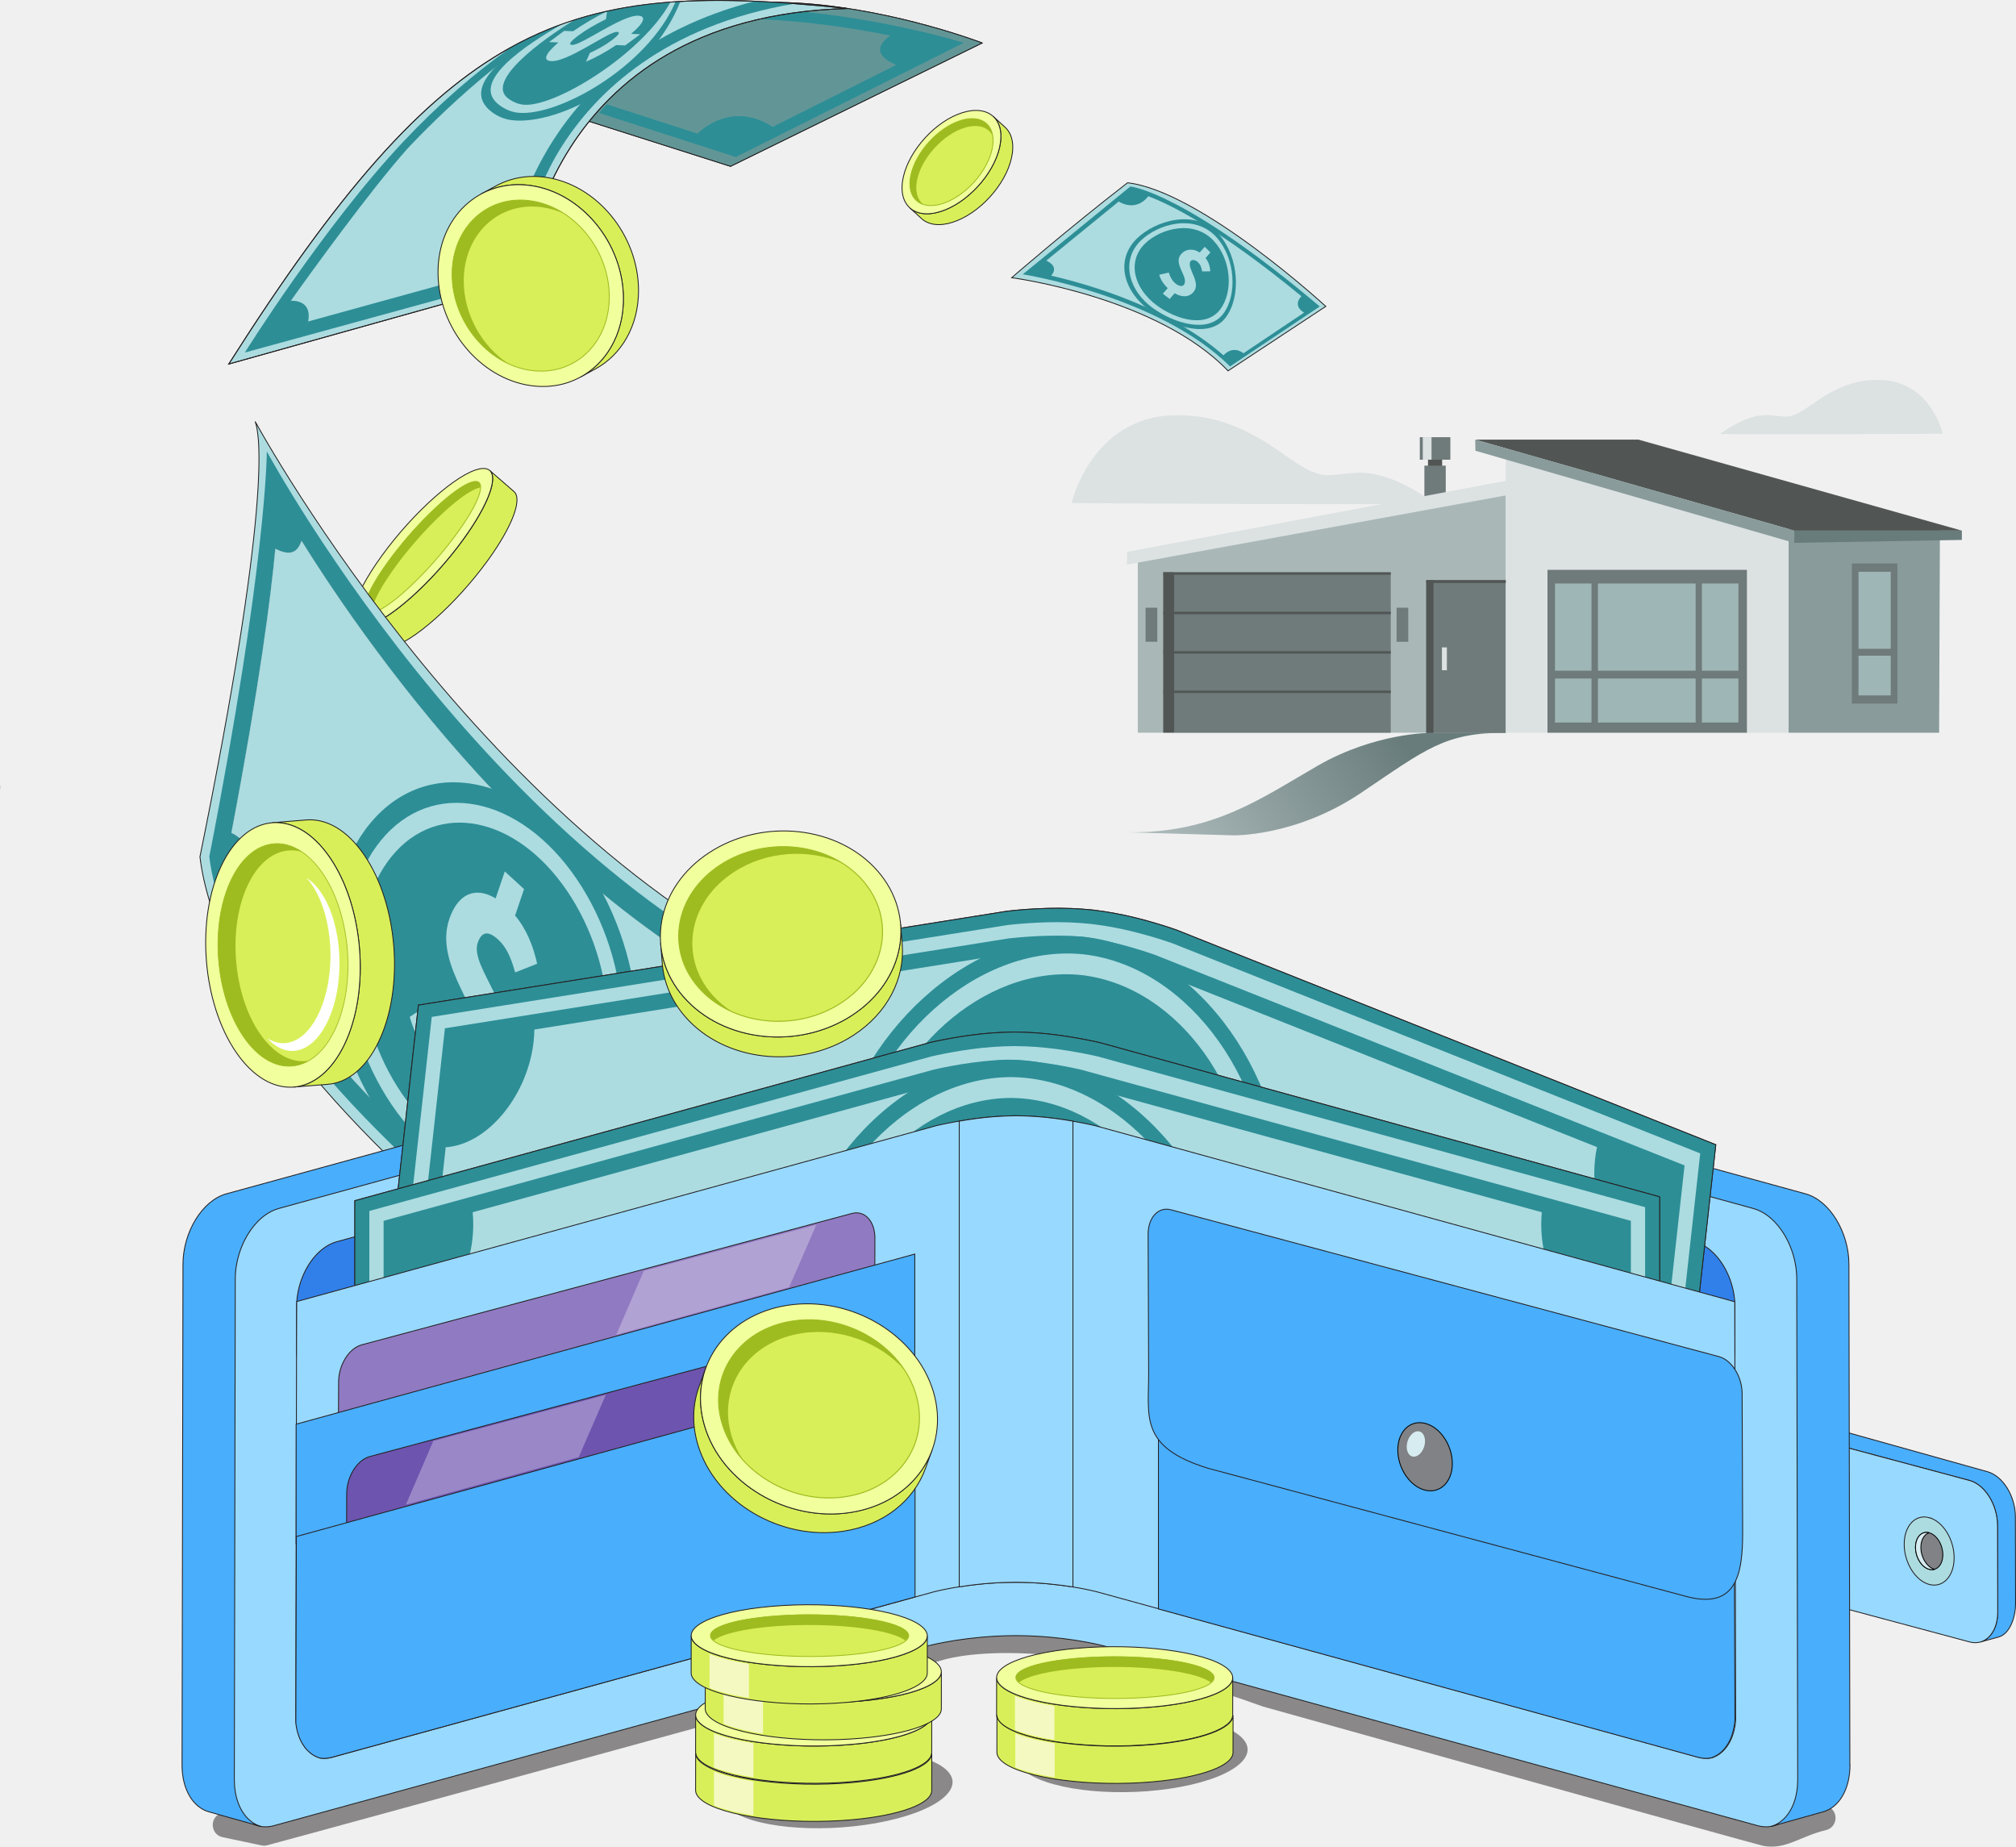
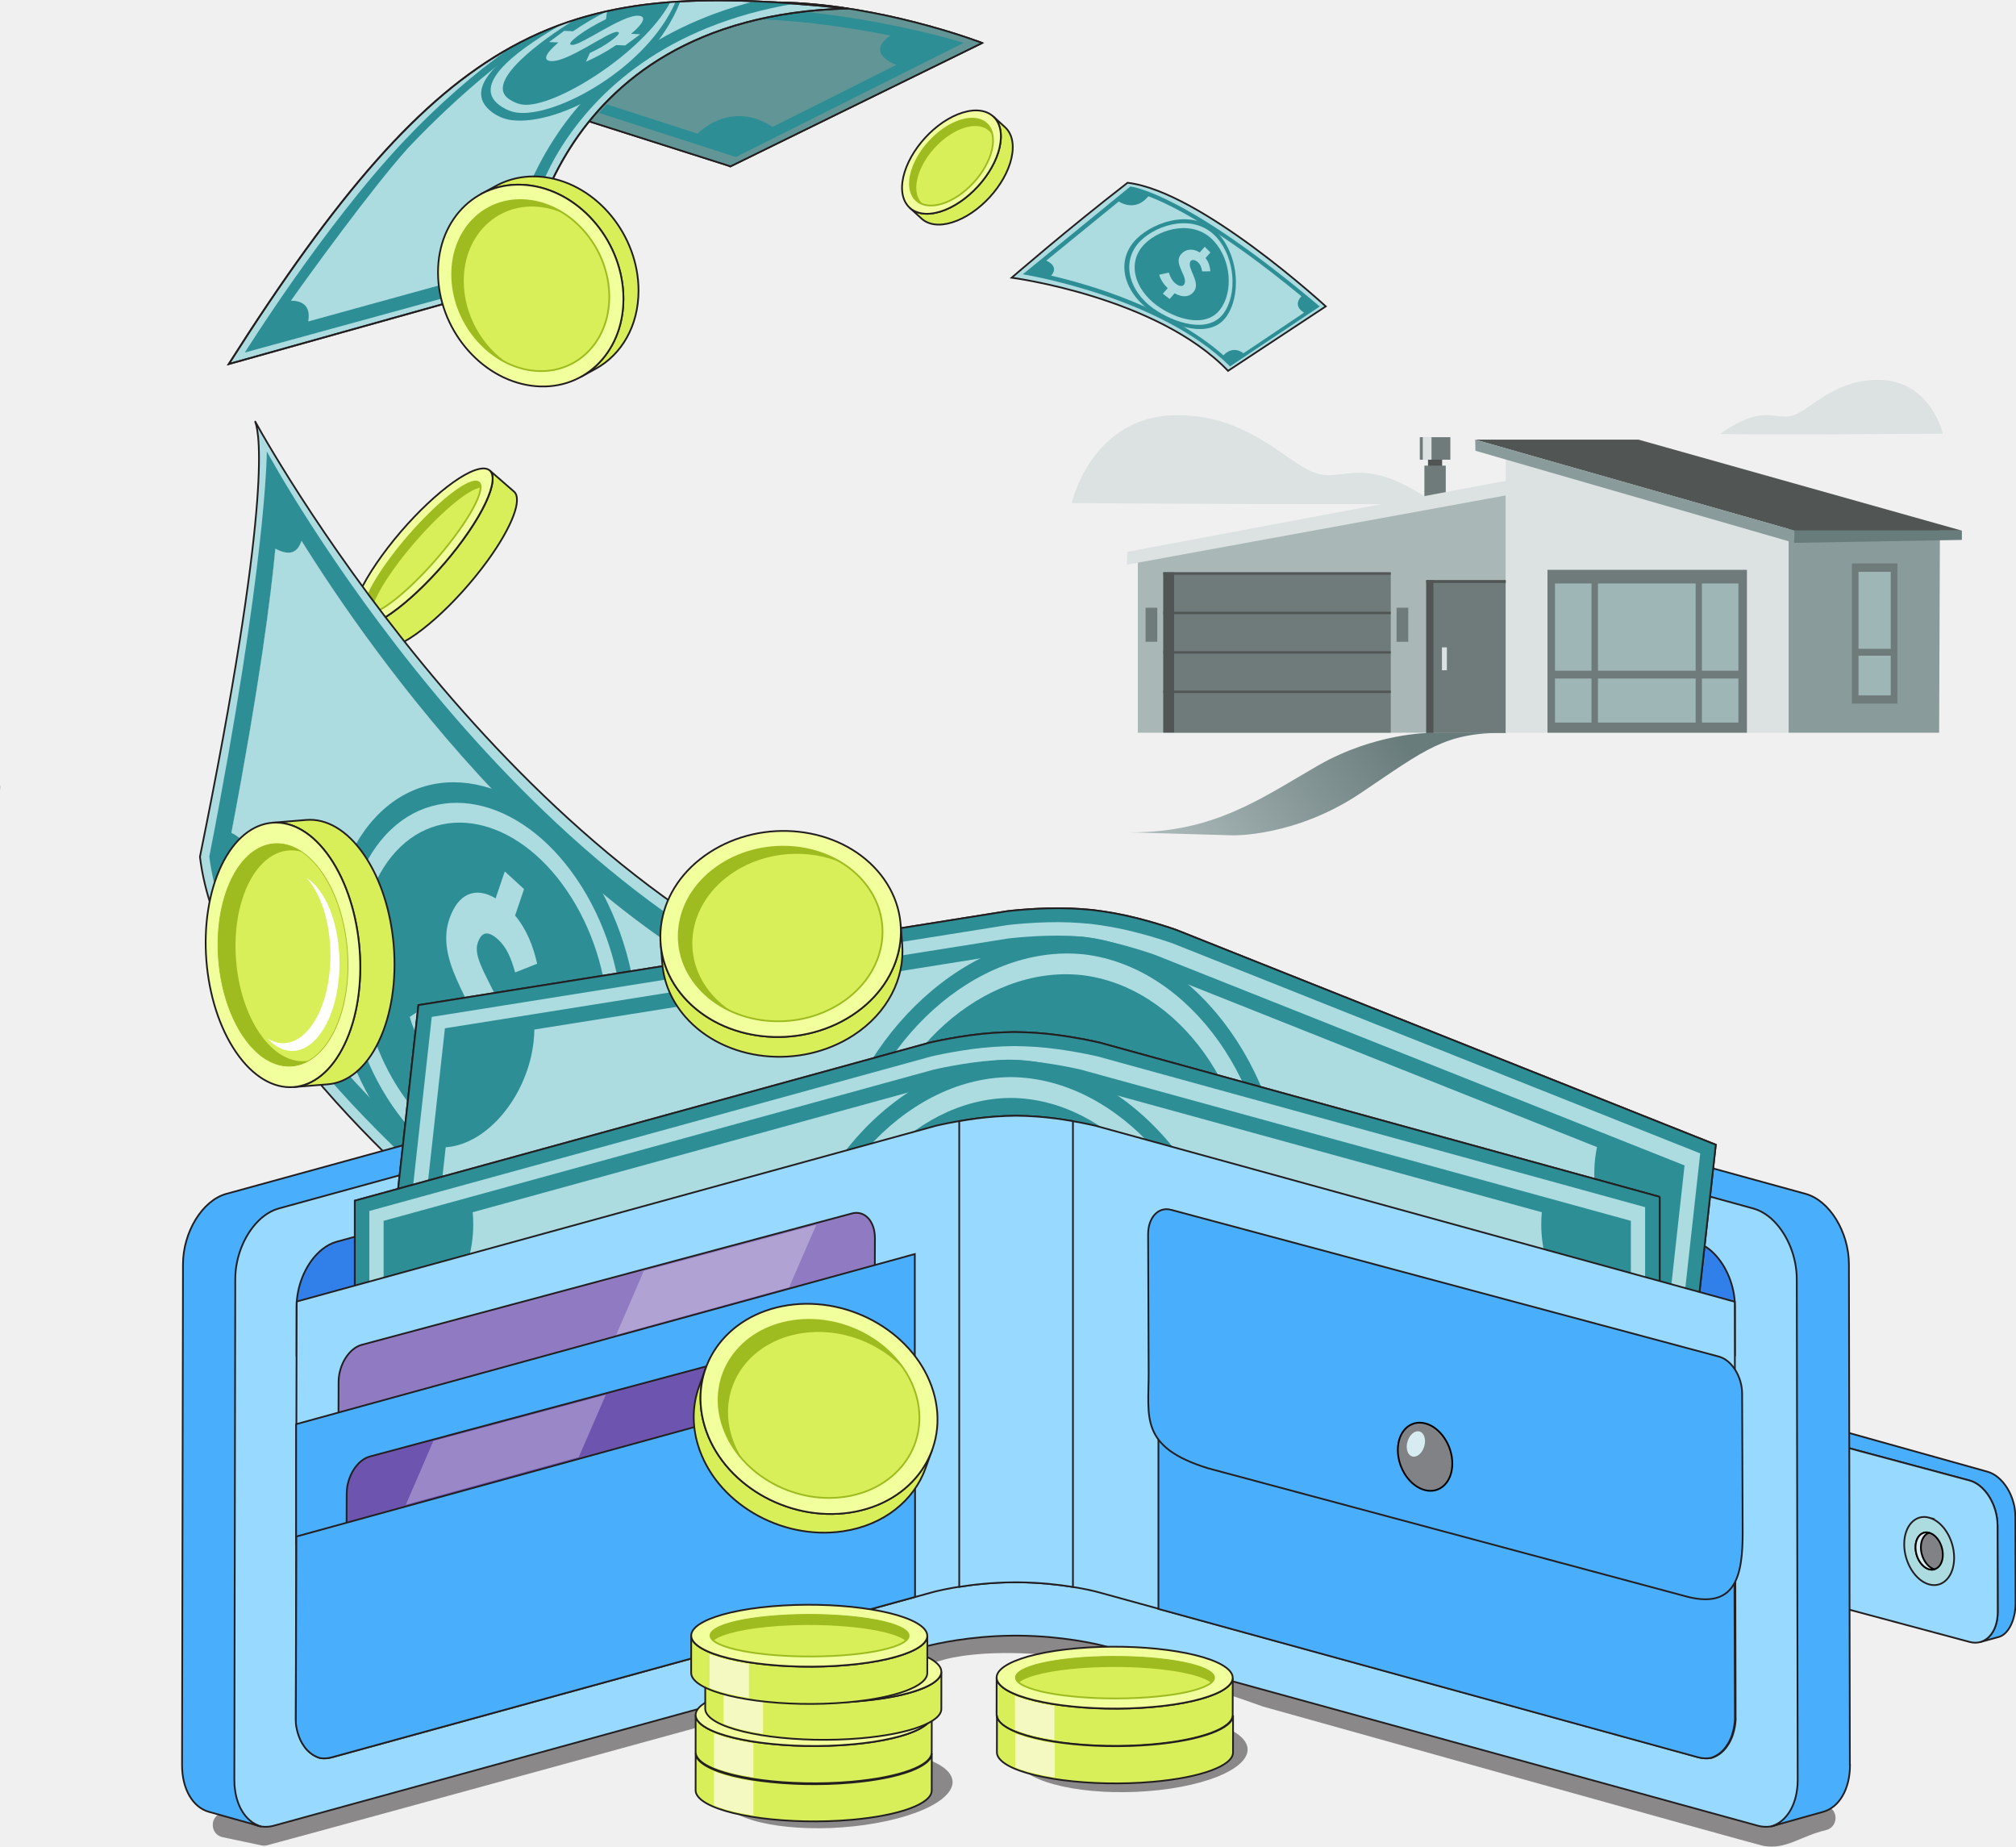
<svg xmlns="http://www.w3.org/2000/svg" id="Layer_2" data-name="Layer 2" viewBox="0 0 1166.87 1068.64">
  <defs>
    <style>
      .cls-1, .cls-2 {
        fill: none;
      }

      .cls-3 {
        fill: url(#linear-gradient);
      }

      .cls-4 {
-         stroke-width: .58px;
+         stroke-width: 1px;
      }

      .cls-4, .cls-5, .cls-6, .cls-7, .cls-8, .cls-9, .cls-10, .cls-11, .cls-12, .cls-13, .cls-14, .cls-15, .cls-2 {
        stroke-miterlimit: 10;
      }

      .cls-4, .cls-12, .cls-13, .cls-15 {
        fill: #d9ef59;
      }

      .cls-4, .cls-13, .cls-15 {
        stroke: #9ebc20;
      }

      .cls-16 {
        fill: #697c7c;
      }

      .cls-17 {
        fill: #f4f9c2;
      }

      .cls-18, .cls-19 {
        fill: #fff;
      }

      .cls-20 {
        fill: #9fb6b7;
      }

      .cls-21 {
        fill: #9ebc20;
      }

      .cls-22 {
        fill: #a9b7b7;
      }

      .cls-23, .cls-14 {
        fill: #acdce0;
      }

      .cls-24, .cls-25 {
        fill: #d7ecf1;
      }

      .cls-26 {
        fill: #dce1e2;
      }

      .cls-27 {
        fill: #6f7a7a;
      }

      .cls-28 {
        fill: #899b9b;
      }

      .cls-29 {
        fill: #6d6e71;
      }

      .cls-30 {
        fill: #2c2c35;
      }

      .cls-31, .cls-32 {
        fill: #4a7379;
      }

      .cls-33 {
        fill: #2d8e96;
      }

      .cls-34 {
        fill: #515654;
      }

      .cls-35 {
        fill: #5479d6;
      }

      .cls-5 {
        fill: #f1ff9c;
      }

      .cls-5, .cls-6, .cls-7, .cls-8, .cls-9, .cls-10, .cls-11, .cls-12, .cls-13, .cls-14, .cls-36, .cls-25, .cls-2 {
-         stroke-width: .5px;
+         stroke-width: 1px;
      }

      .cls-5, .cls-6, .cls-7, .cls-8, .cls-9, .cls-10, .cls-11, .cls-12, .cls-14, .cls-2 {
        stroke: #231f20;
      }

      .cls-6 {
        fill: #98d9ff;
      }

      .cls-7 {
        fill: #6d54af;
      }

      .cls-8 {
        fill: #629696;
      }

      .cls-9 {
        fill: #3180e9;
      }

      .cls-10 {
        fill: #907ac2;
      }

      .cls-11 {
        fill: #49aefc;
      }

      .cls-32 {
-         stroke-width: .44px;
+         stroke-width: 1px;
      }

      .cls-32, .cls-36, .cls-25 {
        stroke: #000;
        stroke-linejoin: round;
      }

      .cls-36 {
        fill: #808285;
      }

      .cls-15 {
        stroke-width: .42px;
      }

      .cls-37 {
        fill: #231f20;
        opacity: .5;
      }

      .cls-19 {
        opacity: .3;
      }
    </style>
    <linearGradient id="linear-gradient" x1="720.42" y1="353.07" x2="897.36" y2="227.99" gradientTransform="translate(-21.33 128.26) rotate(1.64)" gradientUnits="userSpaceOnUse">
      <stop offset="0" stop-color="#a9b7b7" />
      <stop offset=".66" stop-color="#697c7c" />
    </linearGradient>
  </defs>
  <g id="hero">
    <path class="cls-30" d="m.25,456.88c0,.09,0,.17-.01.26l-.24-2.99c.16.89.25,1.8.25,2.73Z" />
    <path class="cls-30" d="m.25,457.22h-.01s.01-.05,0-.08v.08Z" />
  </g>
  <g id="fee">
    <path class="cls-26" d="m830.62,291.13c2.24,1.44-210.31,0-210.31,0,0,0,10.27-46.02,54.38-50.58,26.05-1.9,45.9,6.38,68.45,22.44,22.44,15.97,23.2,11.79,41.45,10.65,18.25-1.14,35.37,10.65,46.02,17.49Z" />
    <path class="cls-26" d="m995.65,250.98c-1.37.88,128.84,0,128.84,0,0,0-6.29-28.19-33.32-30.99-15.96-1.16-28.12,3.91-41.94,13.75-13.75,9.79-14.21,7.22-25.4,6.52s-21.67,6.52-28.19,10.72Z" />
    <rect class="cls-34" x="826.54" y="262.21" width="8.18" height="7.65" />
    <polygon class="cls-22" points="658.56 424.03 871.56 424.03 871.56 282.33 658.56 320.23 658.56 424.03" />
    <rect class="cls-27" x="824.45" y="269.46" width="12.36" height="23.15" />
    <rect class="cls-27" x="673.34" y="331.21" width="131.63" height="92.81" />
    <rect class="cls-27" x="825.53" y="335.73" width="46.03" height="88.45" />
    <polygon class="cls-26" points="652.46 319.35 652.22 326.77 877.66 285.58 877.9 277.06 652.46 319.35" />
    <polygon class="cls-26" points="1035.26 424.03 1035.26 301.15 871.56 259.21 871.56 424.03 1035.26 424.03" />
    <polygon class="cls-28" points="1035.26 424.03 1122.38 424.03 1122.84 304.63 1035.26 301.15 1035.26 424.03" />
    <polygon class="cls-34" points="853.85 254.41 1038.61 307.07 1135.54 307.07 948.38 254.41 853.85 254.41" />
    <rect class="cls-27" x="1071.88" y="326.08" width="26.33" height="81.09" />
    <rect class="cls-20" x="1075.71" y="330.89" width="18.67" height="44.58" />
    <rect class="cls-20" x="1075.71" y="379.45" width="18.67" height="22.97" />
    <rect class="cls-27" x="895.69" y="329.77" width="115.44" height="94.26" />
    <rect class="cls-20" x="900.03" y="337.66" width="21.14" height="50.47" />
    <rect class="cls-20" x="900.03" y="392.64" width="21.14" height="25.5" />
    <rect class="cls-20" x="985.07" y="337.66" width="21.14" height="50.47" />
    <rect class="cls-20" x="985.07" y="392.64" width="21.14" height="25.5" />
    <rect class="cls-20" x="924.91" y="337.66" width="56.54" height="50.47" />
    <rect class="cls-20" x="924.91" y="392.64" width="56.54" height="25.5" />
    <rect class="cls-27" x="821.79" y="253" width="17.68" height="13.03" />
    <rect class="cls-27" x="808.35" y="351.69" width="6.75" height="19.69" />
    <rect class="cls-27" x="663.08" y="351.69" width="6.75" height="19.69" />
    <polygon class="cls-28" points="853.85 254.41 853.99 260.85 1038.47 314.15 1038.61 307.07 853.85 254.41" />
    <polygon class="cls-16" points="1135.54 307.07 1135.54 312.45 1038.47 314.15 1038.61 307.07 1135.54 307.07" />
    <rect class="cls-34" x="825.53" y="335.73" width="4.16" height="88.42" />
    <rect class="cls-34" x="825.53" y="335.73" width="46.03" height="1.62" />
    <rect class="cls-26" x="834.6" y="374.63" width="2.86" height="13.24" />
    <rect class="cls-34" x="673.34" y="331.21" width="6.23" height="92.64" />
    <rect class="cls-34" x="673.34" y="376.83" width="131.63" height="1.4" />
    <rect class="cls-34" x="673.34" y="331.21" width="131.63" height="1.4" />
    <rect class="cls-34" x="673.34" y="399.64" width="131.63" height="1.4" />
    <rect class="cls-34" x="673.34" y="354.02" width="131.63" height="1.4" />
    <rect class="cls-26" x="823.51" y="253" width="5.06" height="13.03" />
    <path class="cls-3" d="m871.56,424.02l-44.11.13s-31.68-.05-64.66,18.91c-32.98,18.97-60.21,39.06-109.65,38.61,54.87,1.57,60.33,1.73,60.33,1.73,0,0,36.26,1.04,74.24-24.53,37.99-25.57,48.53-34.9,83.85-34.85Z" />
    <path class="cls-37" d="m151.41,1067.92c1.08.23,2.2.2,3.27-.08,27.69-7.29,390.82-107.13,390.82-107.13,0,0,57.42-19.6,185.54,26.87.27.1,286.31,80.1,289.81,80.68,13.1,2.18,21.07-5.63,36.06-9.2,6.36-1.52,7.54-10.14,1.82-13.33l-390.54-218.33c-1.91-1.07-4.19-1.2-6.2-.36l-534.42,222.39c-6.51,2.71-5.63,12.28,1.27,13.74l22.58,4.76Z" />
    <path class="cls-37" d="m507.26,1055.01c-34.74,6.24-73.11,2.41-85.71-8.55-12.6-10.97,5.34-24.92,40.09-31.17,34.72-6.24,73.09-2.41,85.69,8.56,12.59,10.96-5.35,24.91-40.07,31.15Z" />
    <path class="cls-37" d="m677.33,1035.07c-34.91,5.2-73.15.22-85.41-11.11-12.27-11.34,6.09-24.75,41-29.95,34.89-5.2,73.13-.22,85.4,11.12,12.26,11.33-6.1,24.74-40.99,29.94Z" />
    <path class="cls-32" d="m422.82,96.26l145.66-71.39s-195.77-75.36-232.37,43.8l86.71,27.58Z" />
    <path class="cls-8" d="m422.82,96.26l145.66-71.39s-195.77-75.36-232.37,43.8l86.71,27.58Z" />
    <path class="cls-33" d="m557.84,24.78l-131.89,66.1-1.19-.37-78.02-25.16c1.43-1.68,2.93-3.32,4.48-4.97l52.52,16.96c2.87-2.84,20.47-18.7,43.49-3.93l71.5-35.84c-16.87-7.17-6.31-15.07-3.36-16.96-20.1-4.06-47.25-8.36-75.43-9.46,7.81-1.8,16.04-3.29,24.74-4.39h.06c46.64,4.61,85.1,15.71,85.62,15.86l7.47,2.17Z" />
    <path class="cls-14" d="m490.7,4.92c-178.22,4.76-187.95,158.09-187.95,158.09l-170.35,47.67C195.2,111.8,243.45,56.29,295.67,27.43c14.31-7.93,28.92-13.85,44.23-18.09C368.87,1.26,400.32-.81,436.8.71c7.47.34,15.16.79,23.09,1.4,9.88.73,20.13,1.68,30.81,2.81Z" />
    <path class="cls-33" d="m459.89,2.12c-75.37,12.72-114.72,51.18-134.72,82.6-19.95,31.32-25.99,70.58-26.02,70.73-.18,1.92-.12,5.46-.12,5.46l-148.75,40.75-1.98.55-6.59,1.8s45.6-72.99,91.69-121.98c20.25-21.5,41.24-39.77,62.28-54.6,8.2-4.54,19.78-9.7,28.29-12.97-39.94,19.27-88.33,71.75-88.39,71.85-21.29,23.94-55.5,71.18-67.21,87.71,4.79-.03,11.93,1.62,10,12.02l95.62-26.35c.3-2.23,4.27-26.02,23-25.26,3.63-14.06,10.43-33.19,23.03-52.98,18.67-29.28,53.41-64.45,116.79-80.74,7.47.34,15.16.79,23.09,1.4Z" />
    <path class="cls-33" d="m393.74.96c-17.63,44.71-70.31,71.74-97.33,68.6-4.27-.49-8.36-2.17-11.77-4.76-18.73-14.21,8.94-34.47,33.61-48.22,2.47-.98,4.94-1.92,7.44-2.81,2.29-.82,4.61-1.59,6.95-2.32,2.23-.7,4.45-1.37,6.71-1.98,15.37-4.27,31.45-6.86,48.62-8.11,1.01-.09,1.98-.15,2.99-.21.92-.09,1.83-.12,2.78-.18Z" />
    <path class="cls-23" d="m390.96,1.15c-16.32,37.76-68.41,66.71-91.41,64.05-3.69-.43-7.2-1.98-10.22-4.15-18.33-13.09,14.64-34.86,36.36-47.28,2.29-.82,4.61-1.59,6.95-2.32,2.23-.7,4.45-1.37,6.71-1.98,15.37-4.27,31.45-6.86,48.62-8.11,1.01-.09,1.98-.15,2.99-.21Z" />
    <path class="cls-33" d="m387.97,1.36c-16.29,29.83-67.23,61.28-85.25,59.2-3.02-.37-5.92-1.65-8.39-3.42-13.85-9.88,19-33.89,38.31-45.69,2.23-.7,4.45-1.37,6.71-1.98,15.37-4.27,31.45-6.86,48.62-8.11Z" />
    <path class="cls-23" d="m370.6,19.82l-8.74,6.48-5.2-.23c-6.16,4.18-11.93,7.2-17.5,9.67l2.25-5.08c4.96-2.34,8.61-4.34,12.34-7.12,4.31-3.2,5.66-4.98,3.34-5.08-4.91-.22-28.12,17.34-37.97,16.9-4.93-.22-3.99-3.9,4.09-10.78l-5.39-.24,8.74-6.48,5.15.23c5.6-3.87,13.16-8.44,19.66-11.51l-.62,4.49c-6.56,3.29-11.56,6.2-15.79,9.34-5.08,3.77-6.1,5.48-3.76,5.58,5.3.24,28.84-17.31,38.14-16.9,5.04.22,3.41,4.19-4.06,10.49l5.31.24Z" />
    <path class="cls-2" d="m490.7,4.92c-178.22,4.76-187.95,158.09-187.95,158.09l-170.35,47.67C195.2,111.8,243.45,56.29,295.67,27.43c14.31-7.93,28.92-13.85,44.23-18.09C368.87,1.26,400.32-.81,436.8.71c7.47.34,15.16.79,23.09,1.4,9.88.73,20.13,1.68,30.81,2.81Z" />
    <path class="cls-12" d="m283.47,272.26l14.05,12.23c4.87,4.26-.78,19.93-15.31,39.98-18.24,25.13-43.57,47.6-56.54,50.18-2.63.49-4.56.17-5.8-.91l-14.05-12.23c1.24,1.08,3.15,1.42,5.8.91,12.97-2.57,38.28-25.03,56.54-50.18,14.53-20.05,20.18-35.72,15.31-39.98Z" />
    <path class="cls-5" d="m268.1,312.2c-18.25,25.15-43.56,47.61-56.54,50.17-12.99,2.57-8.72-15.74,9.52-40.88,18.23-25.13,43.55-47.59,56.53-50.16,12.98-2.56,8.72,15.74-9.52,40.87Z" />
    <path class="cls-13" d="m262.57,311.22c-15.66,20.81-36.35,40.15-46.22,43.19-9.88,3.04-5.19-11.36,10.47-32.17s36.34-40.13,46.22-43.18c9.87-3.04,5.18,11.36-10.47,32.16Z" />
    <path class="cls-21" d="m278.01,282.11c-.35.04-.72.14-1.14.27-9.89,3.06-30.56,22.39-46.24,43.19-9.89,13.13-15.38,23.71-15.63,28.95-8.33,1.58-3.41-12.47,11.62-32.43,15.66-20.81,36.34-40.13,46.24-43.19,3.64-1.14,5.31.13,5.15,3.21Z" />
    <path class="cls-14" d="m508.34,584.06c-10.92,156.11-29.92,275.4-29.92,275.4,0,0-342.77-199.3-362.69-363.64,41.24-202.77,34.89-243.89,32.03-251.67l.03-.03c12.81,23.12,155.74,273.81,360.56,339.94Z" />
    <path class="cls-33" d="m154.43,261.23c0,1.13-.15,64.97-33.28,234.46,19.03,156.84,349.67,349.7,349.67,349.7,0,0,18.15-109.16,28.58-258.16-203.54-65.73-343.02-322.4-344.97-326Zm310.78,566.93s-272.22-159.58-326.97-301.87c3.72-4.85,6.41-10.55,7.56-16.59,2.44-12.78-2.56-23.49-11.87-27.73,16.41-86.17,22.88-136.98,25.44-164.43,7.5,3.87,12.54,3.2,15.16-4.58,38.74,62.22,157.39,233.95,315.48,285-9.88,141.16-24.8,230.19-24.8,230.19Z" />
    <path class="cls-31" d="m490.01,597.97c-9.88,141.16-24.8,230.19-24.8,230.19,0,0-272.22-159.58-326.97-301.87,3.72-4.85,6.41-10.55,7.56-16.59,2.44-12.78-2.56-23.49-11.87-27.73,16.41-86.17,22.88-136.98,25.44-164.43,7.5,3.87,12.54,3.2,15.16-4.58,38.74,62.22,157.39,233.95,315.48,285Z" />
    <path class="cls-23" d="m490.01,597.97c-9.88,141.16-24.8,230.19-24.8,230.19,0,0-272.22-159.58-326.97-301.87,3.72-4.85,6.41-10.55,7.56-16.59,2.44-12.78-2.56-23.49-11.87-27.73,16.41-86.17,22.88-136.98,25.44-164.43,7.5,3.87,12.54,3.2,15.16-4.58,38.74,62.22,157.39,233.95,315.48,285Z" />
    <path class="cls-33" d="m217.04,473.29c34.53-37.33,90.81-22.52,125.75,33.16,34.9,55.62,35.22,131.03.69,168.36-34.5,37.3-90.81,22.43-125.71-33.2-34.93-55.68-35.22-131.03-.72-168.33Z" />
    <path class="cls-23" d="m223.24,483.17c31.15-33.67,81.91-20.31,113.42,29.91,31.48,50.17,31.77,118.18.62,151.86-31.12,33.64-81.91,20.23-113.39-29.94-31.51-50.22-31.77-118.18-.65-151.82Z" />
    <path class="cls-33" d="m229.22,492.68c27.89-30.15,73.33-18.18,101.54,26.78,28.18,44.92,28.44,105.8.56,135.95-27.86,30.12-73.33,18.11-101.51-26.81-28.21-44.96-28.44-105.81-.58-135.92Z" />
    <path class="cls-23" d="m303.32,514.53l-5.19,15.28c6.75,8.08,10.46,17.66,12.78,27.9l-12.74,5.03c-2.47-8.8-5.1-14.67-9.88-19.05-5.51-5.05-9.49-4.85-11.79,1.94-4.9,14.42,25.75,40.84,15.93,69.73-4.92,14.48-14.77,20.07-27.63,12.6l-5.36,15.8-11.17-10.24,5.13-15.09c-6.34-7.19-12.98-18.4-16.23-29.95l12.45-8.32c3.83,11.23,7.89,18.89,13.31,23.85,6.48,5.94,10.54,5,12.88-1.88,5.28-15.55-25.03-42.96-15.77-70.22,5.03-14.82,15.09-19.07,26.83-12.01l5.3-15.61,11.17,10.24Z" />
    <path class="cls-29" d="m476.22,523.89c-.06.03-.09.03-.09.03v-.03h.09Z" />
    <path class="cls-35" d="m476.22,523.89c-.06.03-.09.03-.09.03v-.03h.09Z" />
    <path class="cls-1" d="m518.5,513.61c-.49-.03-.98-.03-1.46-.03h-.03c-.79,0-1.62.03-2.44.12.88-.09,1.74-.15,2.56-.15" />
    <path class="cls-1" d="m518.5,513.61c-.49-.03-.98-.03-1.46-.03l.09-.03" />
    <path class="cls-11" d="m1156.17,882.8l.11,50.03c.02,9.03-4.1,15.67-9.96,17.38l10.65-2.92c5.88-1.69,9.67-10.52,9.65-19.56l-.11-50.03c-.02-12-7.31-23.66-16.28-26.07l-164.95-46.14-17.62,5.08,172.22,46.16c8.98,2.39,16.24,14.08,16.28,26.07Z" />
    <path class="cls-6" d="m967.67,810.58c0,29.9.21,58.93.21,93.47l172.22,46.15c8.97,2.4,16.21-5.38,16.19-17.37l-.11-50.03c-.03-11.99-7.31-23.67-16.28-26.07l-172.22-46.15Z" />
    <path class="cls-6" d="m1041.79,852.88l.33,176.59c0,1.14-.04,2.25-.11,3.35-.04.4-.07.78-.11,1.18-.11,1.05-.25,2.05-.42,3.06-.13.8-.31,1.59-.49,2.32-.29,1.14-.6,2.21-.98,3.24-.11.33-.25.67-.38,1-.13.33-.27.67-.42,1-.18.42-.38.85-.58,1.27-.27.51-.54,1-.83,1.5-.92,1.56-1.94,2.97-3.1,4.17-.13.16-.27.29-.42.45-1.76,1.76-3.75,3.1-5.94,3.97-.25.11-.47.2-.71.27-.31.11-.63.22-.96.31-2.92.83-6.12.83-9.47-.09l-377.16-103.68s-.33-.09-.98-.27c-4.47-1.14-23.93-5.74-49.29-5.98h-3.64c-25.36.25-44.83,4.84-49.29,5.98-.65.18-.98.27-.98.27l-377.16,103.68c-3.35.92-6.54.92-9.47.09-.33-.09-.65-.2-.96-.31-.25-.07-.47-.16-.71-.27-2.19-.87-4.17-2.21-5.94-3.97-.16-.16-.29-.29-.42-.45-1.16-1.21-2.19-2.61-3.1-4.17-.29-.49-.56-.98-.83-1.5-.2-.42-.4-.85-.58-1.27-.16-.33-.29-.67-.42-1s-.27-.67-.38-1c-.38-1.03-.69-2.1-.98-3.24-.18-.74-.36-1.52-.49-2.32-.18-1-.31-2.01-.42-3.06-.04-.4-.07-.78-.11-1.18-.07-1.09-.11-2.21-.11-3.35l.33-176.59-.33-152.3,415.96-116.47h76.46l415.96,116.47-.33,152.3Z" />
    <path class="cls-11" d="m1070.78,1021.36c.02,14.18-6.36,24.56-15.47,27.12l-30.25,8.48c.33-.09.65-.2.96-.31.25-.07.47-.16.71-.27,2.19-.87,4.17-2.21,5.94-3.97.16-.16.29-.29.42-.45,1.16-1.21,2.19-2.61,3.1-4.17.29-.49.56-.98.83-1.5.2-.42.4-.85.58-1.27.16-.33.29-.67.42-1,.13-.33.27-.67.38-1,.38-1.03.69-2.1.98-3.24.18-.74.36-1.52.49-2.32.18-1,.31-2.01.42-3.06.04-.4.07-.78.11-1.18.07-1.09.11-2.21.11-3.35l-.54-289.71c-.02-12.86-5.34-25.52-13.15-33.4-1.05-1.09-2.17-2.08-3.33-2.97-2.68-2.05-5.58-3.59-8.6-4.42l-376.87-103.61s-18.91-4.51-37.46-5.74c-3.93-.27-8.1-.45-12.44-.49h-.09c-4.33.04-8.51.22-12.44.49-18.55,1.23-37.46,5.74-37.46,5.74l-376.87,103.61c-3.01.83-5.92,2.37-8.6,4.42-1.16.89-2.28,1.88-3.33,2.97-7.81,7.88-13.13,20.54-13.15,33.4l-.54,289.71c0,1.14.04,2.25.11,3.35.04.4.07.78.11,1.18.11,1.05.25,2.05.42,3.06.13.8.31,1.58.49,2.32.29,1.14.6,2.21.98,3.24.11.33.25.67.38,1,.13.33.27.67.42,1,.18.42.38.85.58,1.27.27.51.54,1,.83,1.5.92,1.56,1.94,2.97,3.1,4.17.13.16.27.29.42.45,1.76,1.76,3.75,3.1,5.94,3.97.25.11.47.2.71.27.31.11.63.22.96.31l-30.25-8.48c-9.11-2.57-15.49-12.95-15.47-27.12l.54-289.69c.02-18.73,11.25-36.99,25.05-40.79,0,0,403.03-110.78,403.23-110.82,10.14-2.48,31.75-6.97,53.85-6.88,22.1-.09,43.71,4.4,53.85,6.88.2.04,403.23,110.82,403.23,110.82,13.8,3.8,25.03,22.06,25.05,40.79l.54,289.69Z" />
    <path class="cls-9" d="m1004.2,784.86c-.02-11.85-4.91-23.51-12.12-30.79-.96-1-1.99-1.9-3.06-2.72-2.46-1.9-5.13-3.3-7.9-4.06l-347.18-95.46s-17.44-4.15-34.51-5.29c-3.62-.25-7.48-.4-11.45-.45h-.09c-4,.04-7.84.2-11.45.45-17.1,1.14-34.51,5.29-34.51,5.29l-347.18,95.46c-2.77.76-5.45,2.17-7.9,4.06-1.07.83-2.1,1.72-3.08,2.72-7.19,7.28-12.08,18.93-12.1,30.79v-28.67c.02-11.83,4.91-23.51,12.1-30.76.98-1,2.01-1.9,3.08-2.72,2.46-1.9,5.13-3.33,7.9-4.09l347.18-95.44s17.41-4.15,34.51-5.29c3.62-.25,7.46-.4,11.45-.45h.09c3.97.04,7.84.2,11.45.45,17.08,1.14,34.51,5.29,34.51,5.29l347.18,95.44c2.77.76,5.45,2.19,7.9,4.09,1.07.83,2.1,1.72,3.06,2.72,7.21,7.26,12.1,18.93,12.12,30.76v28.67Z" />
    <path class="cls-14" d="m993.11,662.44l-18.52,167.42-750.67-83.02,18.27-165.19,340.69-54.33s19.03-2.37,37.36-1.57c3.88.16,7.98.45,12.24.87h.05s.02,0,.05.01c4.22.52,8.32,1.14,12.14,1.82,18.05,3.22,36.12,9.7,36.12,9.7l312.27,124.29Z" />
    <path class="cls-33" d="m993.11,662.44l-18.52,167.42-8.36-.93,17.86-161.46-305.31-121.52s-17.68-6.33-35.32-9.49c-3.73-.68-7.73-1.26-11.86-1.77h-.05s-.02,0-.05-.01c-4.16-.41-8.17-.71-11.98-.87-17.93-.78-36.52,1.54-36.52,1.54l-333.1,53.13-17.61,159.27-8.37-.93,18.27-165.19,340.69-54.33s19.03-2.37,37.36-1.57c3.88.16,7.98.45,12.24.87h.05s.02,0,.05.01c4.22.52,8.32,1.14,12.14,1.82,18.05,3.22,36.12,9.7,36.12,9.7l312.27,124.29Z" />
    <path class="cls-33" d="m975.03,674.42l-16.99,153.61-7.98-.88,9.47-85.67c-.93-.25-1.86-.57-2.78-.93-21.77-8.49-36.77-39.69-33.52-69.69.27-2.45.65-4.79,1.12-7.05l-257.9-102.56s-16.87-6.05-33.78-9.05c-2.29-.42-4.67-.81-7.14-1.15-2.48-.2-4.89-.35-7.22-.44-17.16-.77-34.94,1.45-34.94,1.45l-274.08,43.73c-.04,2.31-.18,4.67-.45,7.12-3.39,29.98-24.84,57.15-47.94,60.68-.98.16-1.95.27-2.92.3l-9.47,85.67-7.98-.88,16.99-153.61,51.25-8.16,274.64-43.79s18.2-2.27,35.74-1.51c2.37.09,4.83.25,7.38.46,2.53.35,4.97.74,7.3,1.17,17.29,3.09,34.55,9.28,34.55,9.28l258.44,102.74,48.23,19.17Z" />
    <path class="cls-33" d="m743.51,699.17c-2.64,71.55-67.79,124.13-145.27,116.34-77.31-9.32-129.39-74.87-116.34-145.27,12.97-70.2,78.97-134.86,146.55-127.96,67.46,8.03,117.73,85.55,115.05,156.89Z" />
    <path class="cls-23" d="m734.05,697.29c-2.89,66.86-63.26,115.49-134.71,108.21-71.32-8.51-119.59-69.15-107.81-135.03,11.72-65.71,72.87-124.7,135.81-118.19,62.85,7.4,109.63,78.33,106.7,145.01Z" />
    <path class="cls-33" d="m722.71,695.13c-3.09,61.08-57.73,105.04-122.05,98.39-64.21-7.57-107.93-62.41-97.6-122.68,10.28-60.14,65.62-112.59,122.95-106.57,57.26,6.66,99.8,69.94,96.69,130.87Z" />
    <path class="cls-2" d="m993.11,662.44l-18.52,167.42-750.67-83.02,18.27-165.19,340.69-54.33s19.03-2.37,37.36-1.57c3.88.16,7.98.45,12.24.87h.05s.02,0,.05.01c4.22.52,8.32,1.14,12.14,1.82,18.05,3.22,36.12,9.7,36.12,9.7l312.27,124.29Z" />
    <path class="cls-14" d="m960.62,692.59v168.44H205.37v-166.19l332.65-91.45s18.65-4.45,36.96-5.67c3.87-.26,7.99-.43,12.27-.48h.1c4.26.05,8.39.22,12.27.48,18.29,1.22,36.96,5.67,36.96,5.67l324.04,89.21Z" />
    <path class="cls-33" d="m960.62,692.59v168.44h-8.42v-162.44l-316.82-87.22s-18.27-4.35-36.15-5.55c-3.78-.26-7.82-.41-11.98-.45h-.1c-4.18.05-8.2.19-12,.45-17.91,1.2-36.13,5.55-36.13,5.55l-325.24,89.42v160.24h-8.42v-166.19l332.65-91.45s18.65-4.45,36.96-5.67c3.87-.26,7.99-.43,12.27-.48h.1c4.26.05,8.39.22,12.27.48,18.29,1.22,36.96,5.67,36.96,5.67l324.04,89.21Z" />
    <path class="cls-33" d="m943.96,706.49v154.55h-8.03v-86.19c-.96-.14-1.91-.36-2.87-.62-22.57-6.05-40.91-35.41-40.98-65.58,0-2.46.12-4.83.33-7.13l-267.62-73.59s-17.43-4.16-34.57-5.28c-2.32-.17-4.73-.29-7.22-.36-2.49.07-4.9.19-7.22.36-17.14,1.12-34.57,5.28-34.57,5.28l-267.62,73.59c.22,2.3.33,4.66.33,7.13-.07,30.17-18.41,59.53-40.98,65.58-.96.26-1.91.48-2.87.62v86.19h-8.03v-154.55l50.04-13.75,268.17-73.71s17.84-4.26,35.36-5.43c2.37-.17,4.83-.29,7.39-.36,2.56.07,5.02.19,7.39.36,17.53,1.17,35.36,5.43,35.36,5.43l268.17,73.71,50.04,13.75Z" />
    <path class="cls-33" d="m716.56,756.54c5.24,71.4-53.74,130.83-131.6,131.6-77.87-.77-136.84-60.2-131.6-131.6,5.18-71.2,63.67-142.72,131.6-143.29,67.93.57,126.42,72.09,131.6,143.29Z" />
    <path class="cls-23" d="m706.96,755.71c4.47,66.77-50.18,121.74-122,122.36-71.82-.62-126.47-55.59-122-122.36,4.42-66.6,58.72-131.95,122-132.4,63.28.45,117.58,65.8,122,132.4Z" />
    <path class="cls-33" d="m695.45,754.81c3.64,61.04-45.84,110.75-110.49,111.21-64.65-.46-114.13-50.17-110.49-111.21,3.6-60.9,52.84-119.12,110.49-119.44,57.65.33,106.89,58.54,110.49,119.44Z" />
    <path class="cls-2" d="m960.62,692.59v168.44H205.37v-166.19l332.65-91.45s18.65-4.45,36.96-5.67c3.87-.26,7.99-.43,12.27-.48h.1c4.26.05,8.39.22,12.27.48,18.29,1.22,36.96,5.67,36.96,5.67l324.04,89.21Z" />
    <path class="cls-6" d="m1004.63,994.61c0,.29-.02.6-.04.89-.02.38-.04.71-.09,1.09-.11.96-.22,1.9-.4,2.81-.11.74-.29,1.47-.45,2.14-.27,1.05-.56,2.03-.89,2.99-.11.29-.25.6-.36.92-.13.31-.25.63-.4.92-.16.4-.33.78-.54,1.18-.25.47-.49.92-.76,1.38-.83,1.43-1.79,2.72-2.86,3.84-.11.13-.25.27-.38.4-1.63,1.63-3.46,2.86-5.47,3.66-.22.11-.45.2-.67.25-.18.07-.38.16-.58.2-2.37.47-4.93.36-7.57-.36l-347.42-95.51s-.31-.09-.92-.25c-4.11-1.05-22.03-5.29-45.41-5.51h-3.35c-23.37.22-41.3,4.47-45.41,5.51-.6.16-.92.25-.92.25l-347.42,95.51c-2.41.67-4.73.8-6.92.45-.31-.07-.6-.18-.89-.29-.22-.04-.42-.13-.65-.25-2.01-.8-3.84-2.03-5.47-3.66-.16-.13-.27-.27-.4-.4-1.07-1.12-2.01-2.41-2.86-3.84-.27-.47-.51-.92-.76-1.38-.18-.4-.36-.78-.54-1.18-.13-.29-.27-.6-.38-.92-.13-.31-.25-.63-.36-.92-.36-.96-.62-1.94-.89-2.99-.18-.67-.33-1.41-.47-2.14-.16-.92-.29-1.85-.38-2.81-.04-.38-.07-.71-.11-1.09-.02-.25-.02-.47-.02-.71l.4-203.15.11-38.44,370.17-101.78s17.41-4.15,34.51-5.29c3.62-.25,7.46-.4,11.45-.45h.09c3.97.04,7.84.2,11.45.45,17.08,1.14,34.51,5.29,34.51,5.29l370.17,101.89.51,241.3Z" />
    <path class="cls-6" d="m621.02,648.81v269.55c-8.1-1.29-18.98-2.57-31.41-2.68h-3.35c-12.26.11-22.99,1.34-31.05,2.63v-269.51c6.16-1.07,13.82-2.19,21.41-2.68,3.62-.25,7.46-.4,11.45-.45h.09c3.97.04,7.84.2,11.45.45,7.57.49,15.23,1.61,21.41,2.68Z" />
    <path class="cls-10" d="m493.04,702.23c7.41-1.98,13.39,4.43,13.37,14.33l-.34,96.14c-.02,9.9-6.04,19.53-13.45,21.52l-283.62,75.99c-7.4,1.98-13.38-4.44-13.36-14.33l.34-96.14c.02-9.9,6.04-19.53,13.44-21.51l283.62-75.99Z" />
    <polygon class="cls-11" points="529.49 725.72 529.49 794.86 171.39 893.31 171.39 824.17 529.49 725.72" />
    <path class="cls-7" d="m497.73,766.87c7.41-1.98,13.39,4.43,13.37,14.33l-.34,96.14c-.02,9.9-6.04,19.53-13.45,21.52l-283.62,75.99c-7.4,1.98-13.38-4.44-13.36-14.33l.34-96.14c.02-9.9,6.04-19.53,13.44-21.51l283.62-75.99Z" />
    <path class="cls-11" d="m529.64,790.72v133.44l-337.51,92.78c-2.41.67-4.73.8-6.92.45-.31-.07-.6-.18-.89-.29-.22-.04-.42-.13-.65-.25-2.01-.8-3.84-2.03-5.47-3.66-.16-.13-.27-.27-.4-.4-1.07-1.12-2.01-2.41-2.86-3.84-.27-.47-.51-.92-.76-1.38-.18-.4-.36-.78-.54-1.18-.13-.29-.27-.6-.38-.92-.13-.31-.25-.63-.36-.92-.36-.96-.63-1.94-.89-2.99-.18-.67-.33-1.41-.47-2.14s-.25-1.47-.31-2.23l.31-108.01,358.09-98.45Z" />
    <path class="cls-11" d="m1004.2,994.61c0,.29-.02.6-.04.89-.02.38-.04.71-.09,1.09-.11.96-.22,1.9-.4,2.81-.11.74-.29,1.47-.45,2.14-.27,1.05-.56,2.03-.89,2.99-.11.29-.25.6-.36.92-.13.31-.25.63-.4.92-.16.4-.33.78-.54,1.18-.25.47-.49.92-.76,1.38-.83,1.43-1.79,2.72-2.86,3.84-.11.13-.25.27-.38.4-1.63,1.63-3.46,2.86-5.47,3.66-.22.11-.45.2-.67.25-.18.07-.38.16-.58.2-2.37.47-4.93.36-7.57-.36l-312.24-85.84v-177.51l333.18,91.71.51,149.32Z" />
    <path class="cls-14" d="m1116.57,878.24c-7.98-2.14-14.43,4.79-14.41,15.46s6.51,21.07,14.49,23.21c7.98,2.14,14.43-4.78,14.41-15.46-.02-10.68-6.51-21.07-14.5-23.21Z" />
    <path class="cls-36" d="m1116.59,887c-4.37-1.17-7.89,2.62-7.88,8.46s3.56,11.52,7.93,12.69c4.37,1.17,7.9-2.62,7.88-8.46-.01-5.84-3.56-11.52-7.93-12.69Z" />
    <path class="cls-25" d="m1119.72,908.15c-.95.28-1.99.3-3.08,0-4.37-1.17-7.92-6.86-7.93-12.69-.01-5.84,3.52-9.63,7.88-8.46.01,0,.02,0,.03.01-2.83.85-4.8,4.07-4.8,8.45.01,5.82,3.54,11.5,7.9,12.69Z" />
    <polygon class="cls-19" points="350.67 807.15 334.96 843.26 234.89 870.8 250.83 833.85 350.67 807.15" />
    <path class="cls-11" d="m677.84,700.11c-7.37-1.98-13.33,4.42-13.31,14.28l.31,80.17c.06,25.36-5.47,42.82,34.43,55.14l275.16,73.73c30.19,8.74,34.29-11.38,34.23-36.74l-.31-80.17c-.02-9.86-6.02-19.46-13.39-21.44l-317.13-84.97Z" />
    <polygon class="cls-19" points="472.47 708.79 456.76 744.9 356.68 772.44 372.63 735.48 472.47 708.79" />
    <path class="cls-12" d="m539.31,992.63l-.03,21.52c-.03,7.47-17.98,14.41-46.47,16.92-35.74,3.12-74.52-1.95-86.59-11.32-2.43-1.92-3.6-3.85-3.6-5.74l.03-21.52c0,1.9,1.14,3.82,3.6,5.74,12.07,9.37,50.82,14.44,86.59,11.32,28.49-2.51,46.44-9.45,46.47-16.92Z" />
    <path class="cls-5" d="m492.83,1009.48c-35.75,3.13-74.51-1.94-86.58-11.32-12.07-9.38,7.12-19.53,42.87-22.65,35.73-3.13,74.49,1.95,86.56,11.33,12.07,9.38-7.13,19.52-42.86,22.65Z" />
    <path class="cls-17" d="m436.07,1008.82v19.64c-9.06-1.37-16.9-3.32-22.81-5.7v-19.64c5.89,2.38,13.76,4.33,22.81,5.7Z" />
    <path class="cls-12" d="m544.88,967.47l-.03,21.52c-.03,7.47-17.98,14.41-46.47,16.92-35.74,3.12-74.52-1.95-86.59-11.32-2.43-1.92-3.6-3.85-3.6-5.74l.03-21.52c0,1.9,1.14,3.82,3.6,5.74,12.07,9.37,50.82,14.44,86.59,11.32,28.49-2.51,46.44-9.45,46.47-16.92Z" />
    <path class="cls-5" d="m498.4,984.31c-35.75,3.13-74.51-1.94-86.58-11.32-12.07-9.38,7.12-19.53,42.87-22.65,35.73-3.13,74.49,1.95,86.56,11.33,12.07,9.38-7.13,19.52-42.86,22.65Z" />
    <path class="cls-17" d="m441.64,983.65v19.64c-9.06-1.37-16.9-3.32-22.81-5.7v-19.64c5.89,2.38,13.76,4.33,22.81,5.7Z" />
    <path class="cls-12" d="m536.74,946.71l-.03,21.52c-.03,7.47-17.98,14.41-46.47,16.92-35.74,3.12-74.52-1.95-86.59-11.32-2.43-1.92-3.6-3.85-3.6-5.74l.03-21.52c0,1.9,1.14,3.82,3.6,5.74,12.07,9.37,50.82,14.44,86.59,11.32,28.49-2.51,46.44-9.45,46.47-16.92Z" />
    <path class="cls-5" d="m490.26,963.56c-35.75,3.13-74.51-1.94-86.58-11.32-12.07-9.38,7.12-19.53,42.87-22.65,35.73-3.13,74.49,1.95,86.56,11.33,12.07,9.38-7.13,19.52-42.86,22.65Z" />
    <path class="cls-13" d="m486.93,957.99c-30.01,2.1-62.55-1.31-72.68-7.61-10.13-6.31,5.98-13.13,35.99-15.23,29.99-2.1,62.53,1.31,72.67,7.62,10.13,6.3-5.98,13.12-35.97,15.22Z" />
    <path class="cls-21" d="m524.01,949.41c-.31-.27-.67-.52-1.1-.79-10.16-6.31-42.67-9.7-72.68-7.63-18.94,1.31-32.33,4.54-37.09,8.3-7.69-6.07,8.3-12.41,37.09-14.43,30.01-2.1,62.53,1.31,72.68,7.63,3.75,2.32,3.9,4.73,1.1,6.92Z" />
    <path class="cls-17" d="m433.5,962.89v19.64c-9.06-1.37-16.9-3.32-22.81-5.7v-19.64c5.89,2.38,13.76,4.33,22.81,5.7Z" />
    <path class="cls-12" d="m539.31,1014.68l-.03,21.52c-.03,7.47-17.98,14.41-46.47,16.92-35.74,3.12-74.52-1.95-86.59-11.32-2.43-1.92-3.6-3.85-3.6-5.74l.03-21.52c0,1.9,1.14,3.82,3.6,5.74,12.07,9.37,50.82,14.44,86.59,11.32,28.49-2.51,46.44-9.45,46.47-16.92Z" />
    <path class="cls-17" d="m436.07,1030.87v19.64c-9.06-1.37-16.9-3.32-22.81-5.7v-19.64c5.89,2.38,13.76,4.33,22.81,5.7Z" />
    <path class="cls-12" d="m713.52,970.98l-.03,21.52c-.03,7.47-17.98,14.41-46.47,16.92-35.74,3.12-74.52-1.95-86.59-11.32-2.43-1.92-3.6-3.85-3.6-5.74l.03-21.52c0,1.9,1.14,3.82,3.6,5.74,12.07,9.37,50.82,14.44,86.59,11.32,28.49-2.51,46.44-9.45,46.47-16.92Z" />
    <path class="cls-5" d="m667.04,987.83c-35.75,3.13-74.51-1.94-86.58-11.32s7.12-19.53,42.87-22.65c35.73-3.13,74.49,1.95,86.56,11.33,12.07,9.38-7.13,19.52-42.86,22.65Z" />
    <path class="cls-13" d="m663.71,982.27c-30.01,2.1-62.55-1.31-72.68-7.61-10.13-6.31,5.98-13.13,35.99-15.23,29.99-2.1,62.53,1.31,72.67,7.62,10.13,6.3-5.98,13.12-35.97,15.22Z" />
    <path class="cls-21" d="m700.79,973.69c-.31-.27-.67-.52-1.1-.79-10.16-6.31-42.67-9.7-72.68-7.63-18.94,1.31-32.33,4.54-37.09,8.3-7.69-6.07,8.3-12.41,37.09-14.43,30.01-2.1,62.53,1.31,72.68,7.63,3.75,2.32,3.9,4.73,1.1,6.92Z" />
    <path class="cls-17" d="m610.28,987.17v19.64c-9.06-1.37-16.9-3.32-22.81-5.7v-19.64c5.89,2.38,13.76,4.33,22.81,5.7Z" />
    <path class="cls-12" d="m713.7,992.69l-.03,21.52c-.03,7.47-17.98,14.41-46.47,16.92-35.74,3.12-74.52-1.95-86.59-11.32-2.43-1.92-3.6-3.85-3.6-5.74l.03-21.52c0,1.9,1.14,3.82,3.6,5.74,12.07,9.37,50.82,14.44,86.59,11.32,28.49-2.51,46.44-9.45,46.47-16.92Z" />
    <path class="cls-17" d="m610.46,1008.87v19.64c-9.06-1.37-16.9-3.32-22.81-5.7v-19.64c5.89,2.38,13.76,4.33,22.81,5.7Z" />
    <path class="cls-36" d="m824.78,823.68c-8.71-2.14-15.74,4.8-15.72,15.48s7.1,21.05,15.81,23.19c8.71,2.14,15.76-4.77,15.74-15.45-.03-10.67-7.12-21.08-15.83-23.22Z" />
    <ellipse class="cls-24" cx="819.54" cy="835.66" rx="7.53" ry="5.05" transform="translate(-216.88 1379.55) rotate(-73.25)" />
    <path class="cls-12" d="m551.17,128.7c-7.65,2.38-13.86,1.36-17.77-2.2l-6.84-6.26c3.89,3.55,10.11,4.57,17.75,2.19,15.41-4.77,30.76-21.47,34.3-37.27,1.77-7.95.23-14.18-3.72-17.79l6.86,6.26c3.94,3.61,5.49,9.82,3.71,17.78-3.52,15.81-18.88,32.49-34.28,37.28Z" />
    <path class="cls-5" d="m578.6,85.17c-3.53,15.8-18.89,32.5-34.29,37.27-15.39,4.77-25.01-4.17-21.48-19.98,3.54-15.81,18.89-32.51,34.28-37.28s25.02,4.17,21.48,19.98Z" />
    <path class="cls-13" d="m574.17,86.54c-2.97,13.29-15.88,27.33-28.83,31.34-12.94,4.01-21.03-3.51-18.06-16.8,2.97-13.3,15.88-27.34,28.83-31.35,12.95-4.02,21.04,3.51,18.07,16.8Z" />
    <path class="cls-21" d="m534.49,118.35c-6.17-1.93-9.22-8.28-7.21-17.26,2.98-13.3,15.88-27.34,28.83-31.35,10.07-3.13,17.21.74,18.48,8.86-2.55-5.05-8.5-7.08-16.34-4.65-12.26,3.81-24.5,17.12-27.32,29.73-1.5,6.73-.02,11.89,3.57,14.68Z" />
    <path class="cls-12" d="m278.4,112.29c8.29-4.5,18.12-6.4,28.66-4.94,29.64,4.17,53.72,33.47,53.77,65.46.05,20.58-9.9,37.26-24.9,45.43l8.75-4.77c15-8.15,24.94-24.82,24.9-45.43-.07-31.99-24.13-61.27-53.77-65.44-10.54-1.49-20.37.43-28.66,4.94l-8.75,4.74Z" />
    <path class="cls-5" d="m307.06,107.37c-29.62-4.16-53.6,18.38-53.54,50.36.06,31.97,24.14,61.28,53.76,65.44,29.64,4.17,53.62-18.4,53.56-50.36-.06-31.99-24.14-61.28-53.78-65.45Z" />
    <path class="cls-13" d="m307.08,116.2c-25.1-3.53-45.42,15.57-45.37,42.68.05,27.09,20.46,51.93,45.56,55.46,25.12,3.53,45.44-15.59,45.39-42.68-.05-27.11-20.46-51.93-45.57-55.46Z" />
    <path class="cls-21" d="m261.64,158.88c.05,22.28,13.87,43.06,32.76,51.69-15.34-10.06-25.95-28.42-25.97-47.95-.05-27.1,20.27-46.2,45.38-42.68,4.41.62,8.67,1.89,12.72,3.74-5.92-3.86-12.53-6.49-19.53-7.48-25.09-3.55-45.41,15.55-45.36,42.68Z" />
    <path class="cls-12" d="m219.19,602.81c-7.43,15.48-18.09,23.74-29.39,24.67l-19.79,1.6c11.25-.92,21.93-9.2,29.35-24.66,15-31.13,11.19-79.59-8.45-108.2-9.9-14.39-21.93-21.05-33.36-20.11l19.83-1.62c11.42-.9,23.43,5.71,33.32,20.13,19.68,28.59,23.46,77.04,8.49,108.18Z" />
    <path class="cls-5" d="m190.9,496.23c19.64,28.6,23.44,77.06,8.47,108.19-14.96,31.12-43.04,33.16-62.69,4.56s-23.46-77.08-8.49-108.19c14.97-31.14,43.05-33.18,62.71-4.56Z" />
    <path class="cls-15" d="m186.59,505.2c16.52,24.05,19.71,64.8,7.12,90.98-12.58,26.17-36.2,27.89-52.71,3.83-16.53-24.07-19.72-64.81-7.14-90.98,12.59-26.18,36.2-27.9,52.73-3.84Z" />
    <path class="cls-21" d="m178.61,613.89c-12.03,6.86-26.45,2.38-37.62-13.87-16.53-24.08-19.73-64.81-7.13-90.98,9.79-20.37,26.27-25.92,40.87-16.08-11.64-3.36-23.51,3.01-31.14,18.86-11.91,24.8-8.88,63.42,6.79,86.25,8.38,12.18,18.64,17.38,28.24,15.81Z" />
    <path class="cls-18" d="m190.17,589.97c-8.77,19.49-23.81,23.67-35.34,10.92,10.55,6.73,22.62,1.29,30.11-15.39,9.76-21.71,8.07-54.19-3.76-72.54-1.18-1.84-2.43-3.49-3.73-4.89,3.17,1.99,6.23,5.1,8.96,9.36,11.82,18.35,13.5,50.85,3.76,72.54Z" />
    <path class="cls-14" d="m710.8,214.61l56.57-37.31s-72.35-66.58-114.73-71.54c-34.6,26.75-67.08,54.94-67.08,54.94,0,0,84.04,10.97,125.24,53.91Z" />
    <path class="cls-33" d="m592,158.74c.75.12,78.97,12.68,119.95,53.29l51.92-34.67c-77.46-65.51-108.38-69.32-109.65-69.42m65.51,96.49c-5.62-4.15-9.98-.54-11.59,1.19-31.26-27.45-76.97-40.82-99.73-46.1,4.21-4.78-.54-7.66-2.82-8.71l41.94-34.2c1.63,1.03,10.08,5.74,17.15-3.04,13.52,5.1,41.6,19.19,88.6,57.87-1.49,1.53-4.54,5.68,1.51,9.49l-35.05,23.5Z" />
    <path class="cls-33" d="m709.64,183.49c-9.38,12.84-30.69,5.52-43.2-3.16-16.48-11.42-21.01-29.89-8.49-42.21,10.46-10.3,34.18-18.05,47.9-2.13,11.27,13.08,12.5,35.58,3.8,47.49Z" />
    <path class="cls-23" d="m708.1,181.48c-8.8,11.86-28.52,5.42-40.22-2.77-14.97-10.48-19.15-28.03-7.74-39.32,9.76-9.65,31.49-16.28,44.25-1.77,10.57,12.01,11.89,32.83,3.7,43.86Z" />
    <path class="cls-33" d="m706.22,179.1c-8.31,10.95-25.6,5.75-36.61-2.33-13.19-9.68-17.53-25.37-6.86-35.81,9.05-8.85,28.4-14.08,39.92-1.39,9.97,10.98,11.29,29.34,3.55,39.53Z" />
    <path class="cls-23" d="m697.77,149.31c1.91,2.44,2.58,5.06,2.78,7.7-1.89,0-2.83.02-4.74.05-.37-2.28-.94-3.86-2.41-5.27-1.68-1.61-3.8-1.75-4.44-.41-2.05,4.07,6.46,12.03,1.89,17.57-2.44,2.97-6.35,3.4-10.97.76-.94,1.06-1.72,1.95-2.9,3.31-1.56-1.27-2.35-1.86-3.93-3.08,1.15-1.29,1.93-2.16,2.83-3.17-2.14-2.05-4.23-4.97-4.9-7.77,2.23-.53,3.34-.78,5.52-1.26.87,2.78,2.07,4.81,3.89,6.32,2.21,1.82,4.23,1.84,5.04.48,2.53-4.39-6.58-11.96-1.86-17.39,2.71-3.15,6.97-3.57,10.83-1.04.97-1.08,1.7-1.96,2.92-3.29,1.33,1.29,1.98,1.95,3.27,3.29-1.15,1.31-1.86,2.16-2.81,3.2Z" />
    <path class="cls-12" d="m408.48,791.71c-3.7,10.26-4.14,21.81-.63,33.6,9.95,33.13,47.64,55.52,84.19,49.98,23.52-3.55,40.84-17.82,47.55-36.39l-3.92,10.83c-6.68,18.56-24,32.84-47.55,36.39-36.56,5.51-74.22-16.85-84.17-49.99-3.54-11.79-3.07-23.34.63-33.6l3.89-10.82Z" />
    <path class="cls-5" d="m407.87,825.32c-9.94-33.11,11.62-64.45,48.18-69.98,36.53-5.52,74.23,16.86,84.17,49.97,9.94,33.13-11.64,64.48-48.17,70-36.55,5.53-74.23-16.86-84.18-49.99Z" />
    <path class="cls-4" d="m417.96,823.79c-8.42-28.06,9.85-54.62,40.83-59.3,30.96-4.68,62.91,14.29,71.33,42.34,8.42,28.08-9.86,54.64-40.82,59.32-30.98,4.68-62.91-14.29-71.33-42.36Z" />
    <path class="cls-21" d="m458.78,764.42c25.47-3.84,51.62,8.32,64.78,28.38-14.18-15.76-37.01-24.68-59.32-21.29-30.97,4.68-49.23,31.24-40.82,59.31,1.48,4.93,3.68,9.58,6.5,13.88-5.44-6.09-9.61-13.18-11.96-21-8.44-28.04,9.83-54.6,40.82-59.29Z" />
    <path class="cls-12" d="m382.39,546.11c.88,10.87,5.25,21.57,13.33,30.85,22.76,26.05,66.34,30.85,97.33,10.68,19.95-12.96,29.81-33.12,28.24-52.8l.91,11.48c1.59,19.66-8.27,39.82-28.24,52.8-31.01,20.14-74.54,15.35-97.3-10.7-8.1-9.27-12.45-19.98-13.33-30.85l-.93-11.46Z" />
    <path class="cls-5" d="m395.72,576.96c-22.74-26.03-16.08-63.49,14.92-83.64,30.98-20.14,74.56-15.35,97.3,10.68,22.75,26.05,16.07,63.52-14.91,83.65-31,20.15-74.56,15.35-97.31-10.7Z" />
    <path class="cls-4" d="m404.28,571.4c-19.27-22.06-13.62-53.8,12.64-70.88,26.25-17.06,63.19-13.01,82.45,9.05,19.28,22.08,13.62,53.83-12.63,70.89-26.27,17.08-63.19,13.01-82.47-9.07Z" />
    <path class="cls-21" d="m416.89,500.46c21.6-14.03,50.44-13.77,70.72-.95-19.43-8.48-43.9-7.16-62.81,5.15-26.26,17.07-31.91,48.8-12.63,70.88,3.39,3.87,7.31,7.2,11.66,9.95-7.47-3.29-14.2-8.03-19.57-14.18-19.28-22.04-13.63-53.77,12.65-70.86Z" />
  </g>
</svg>
